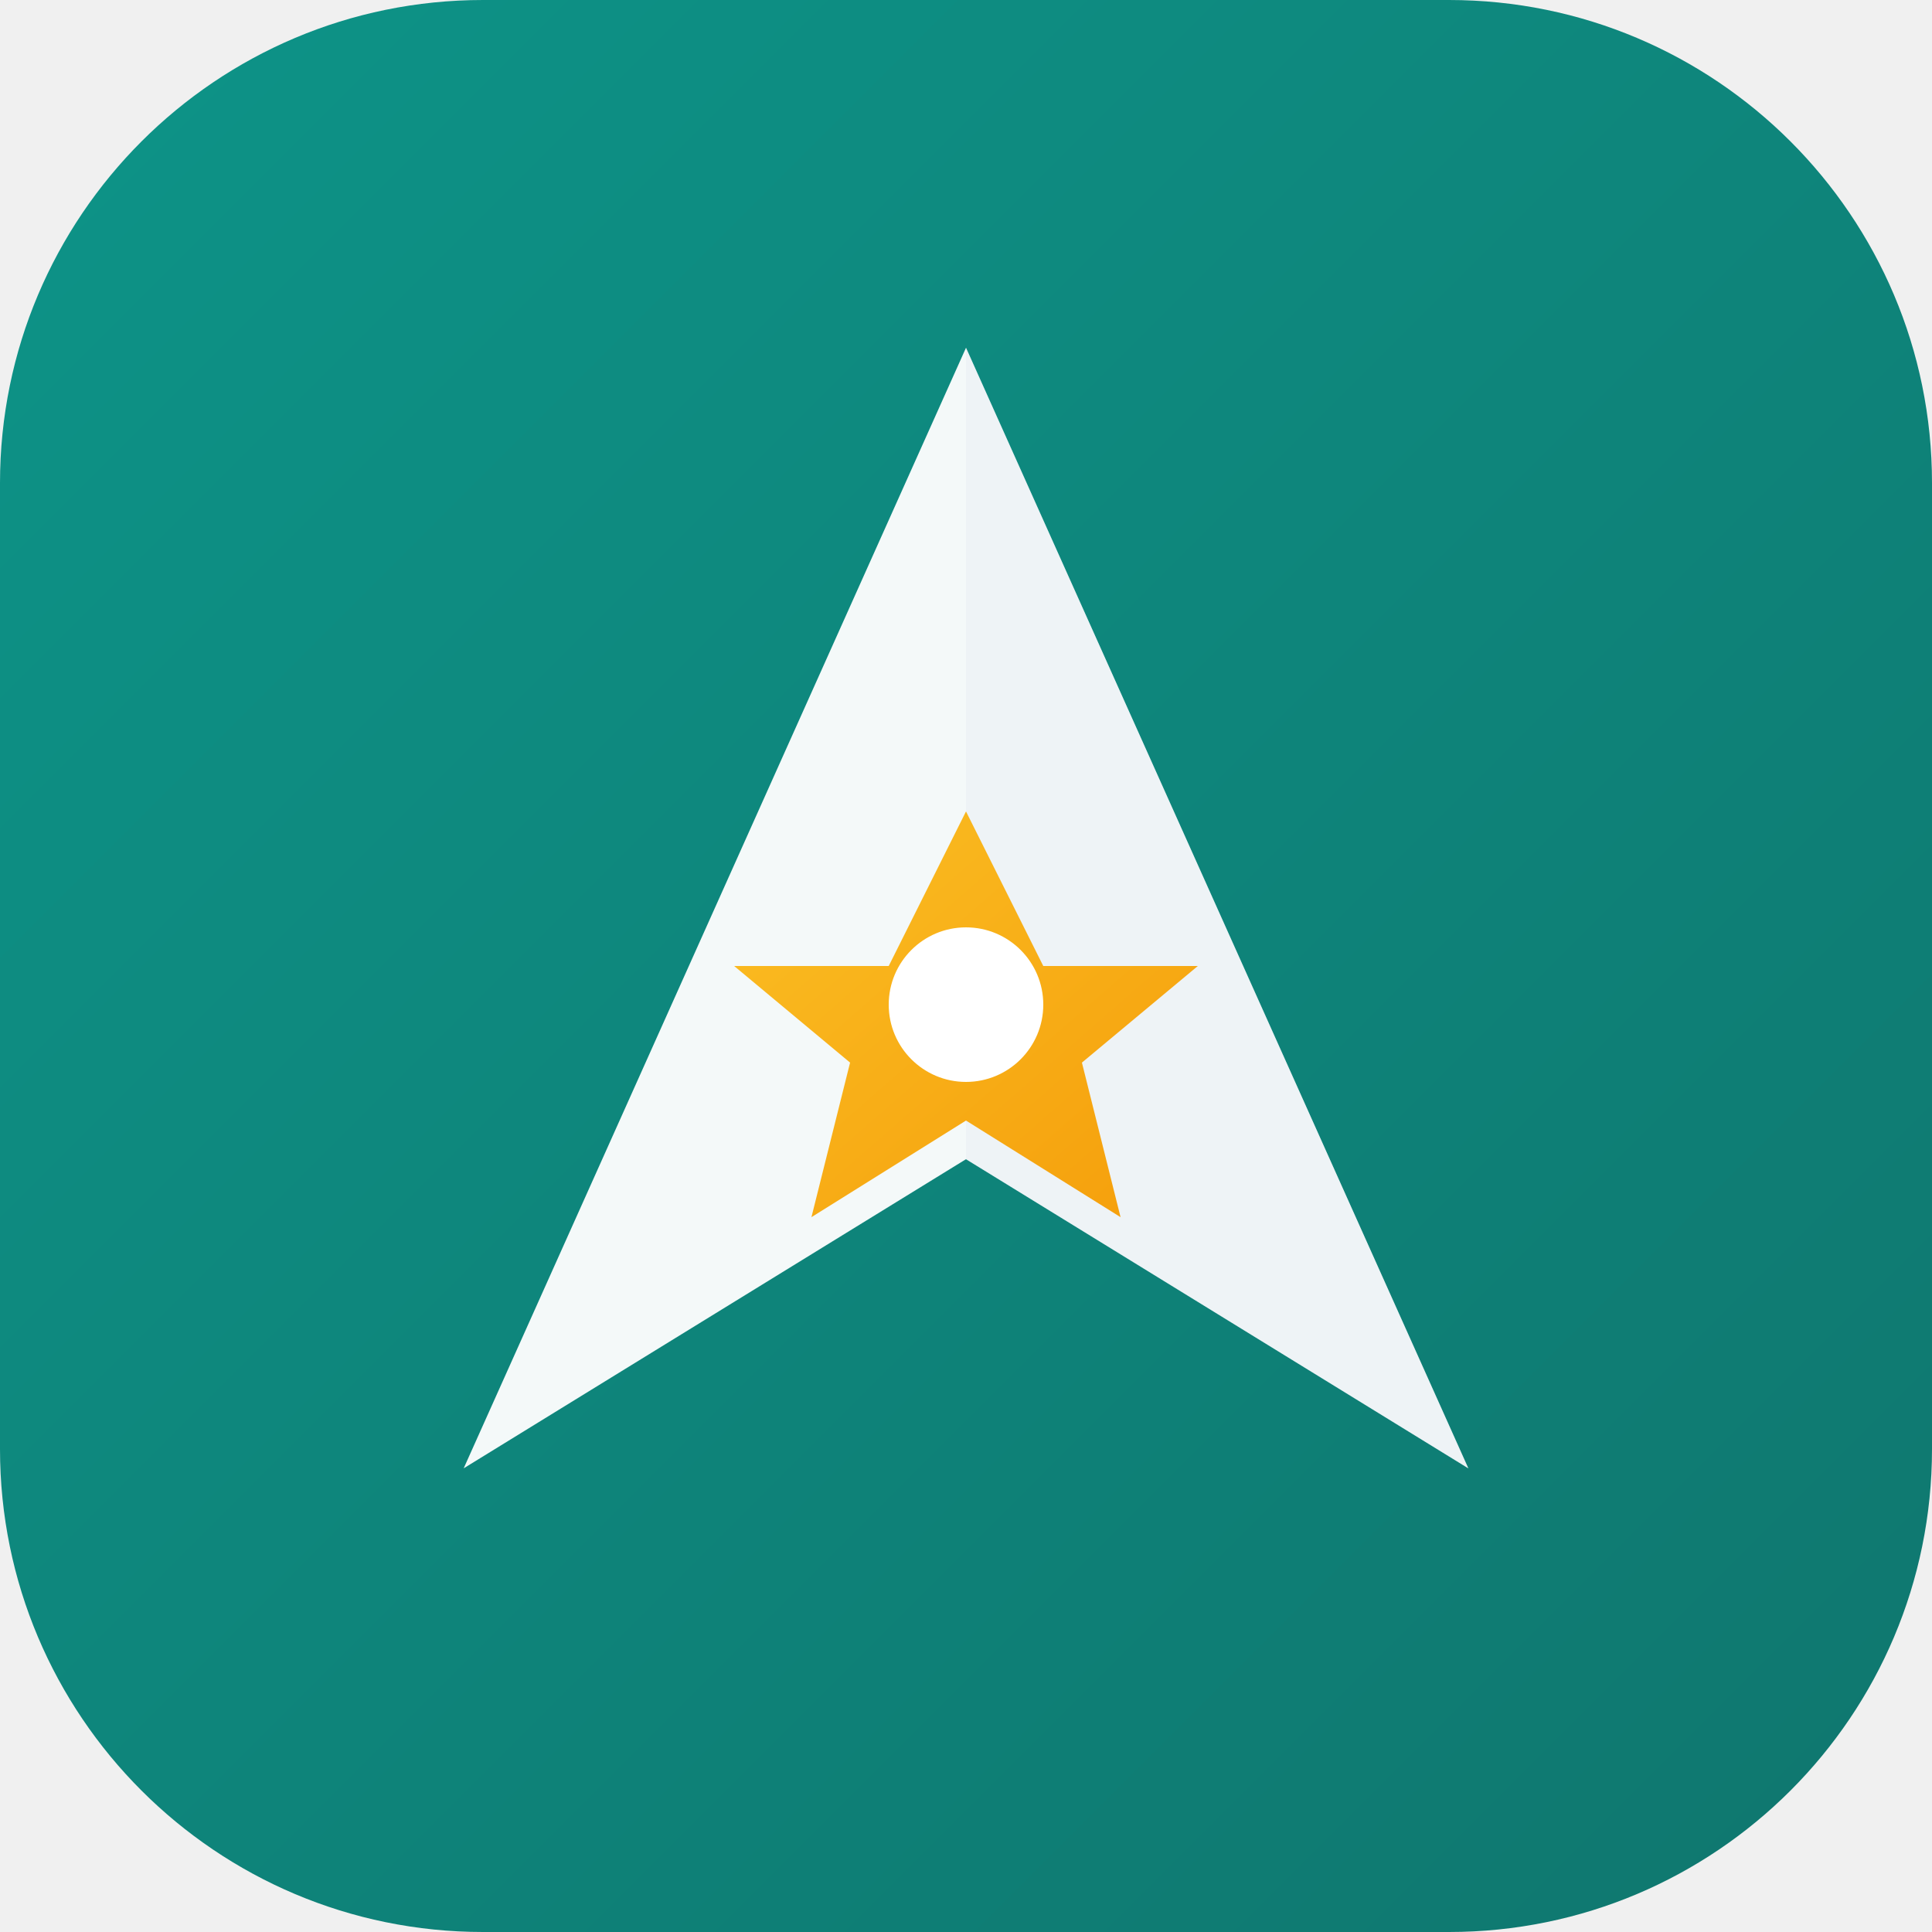
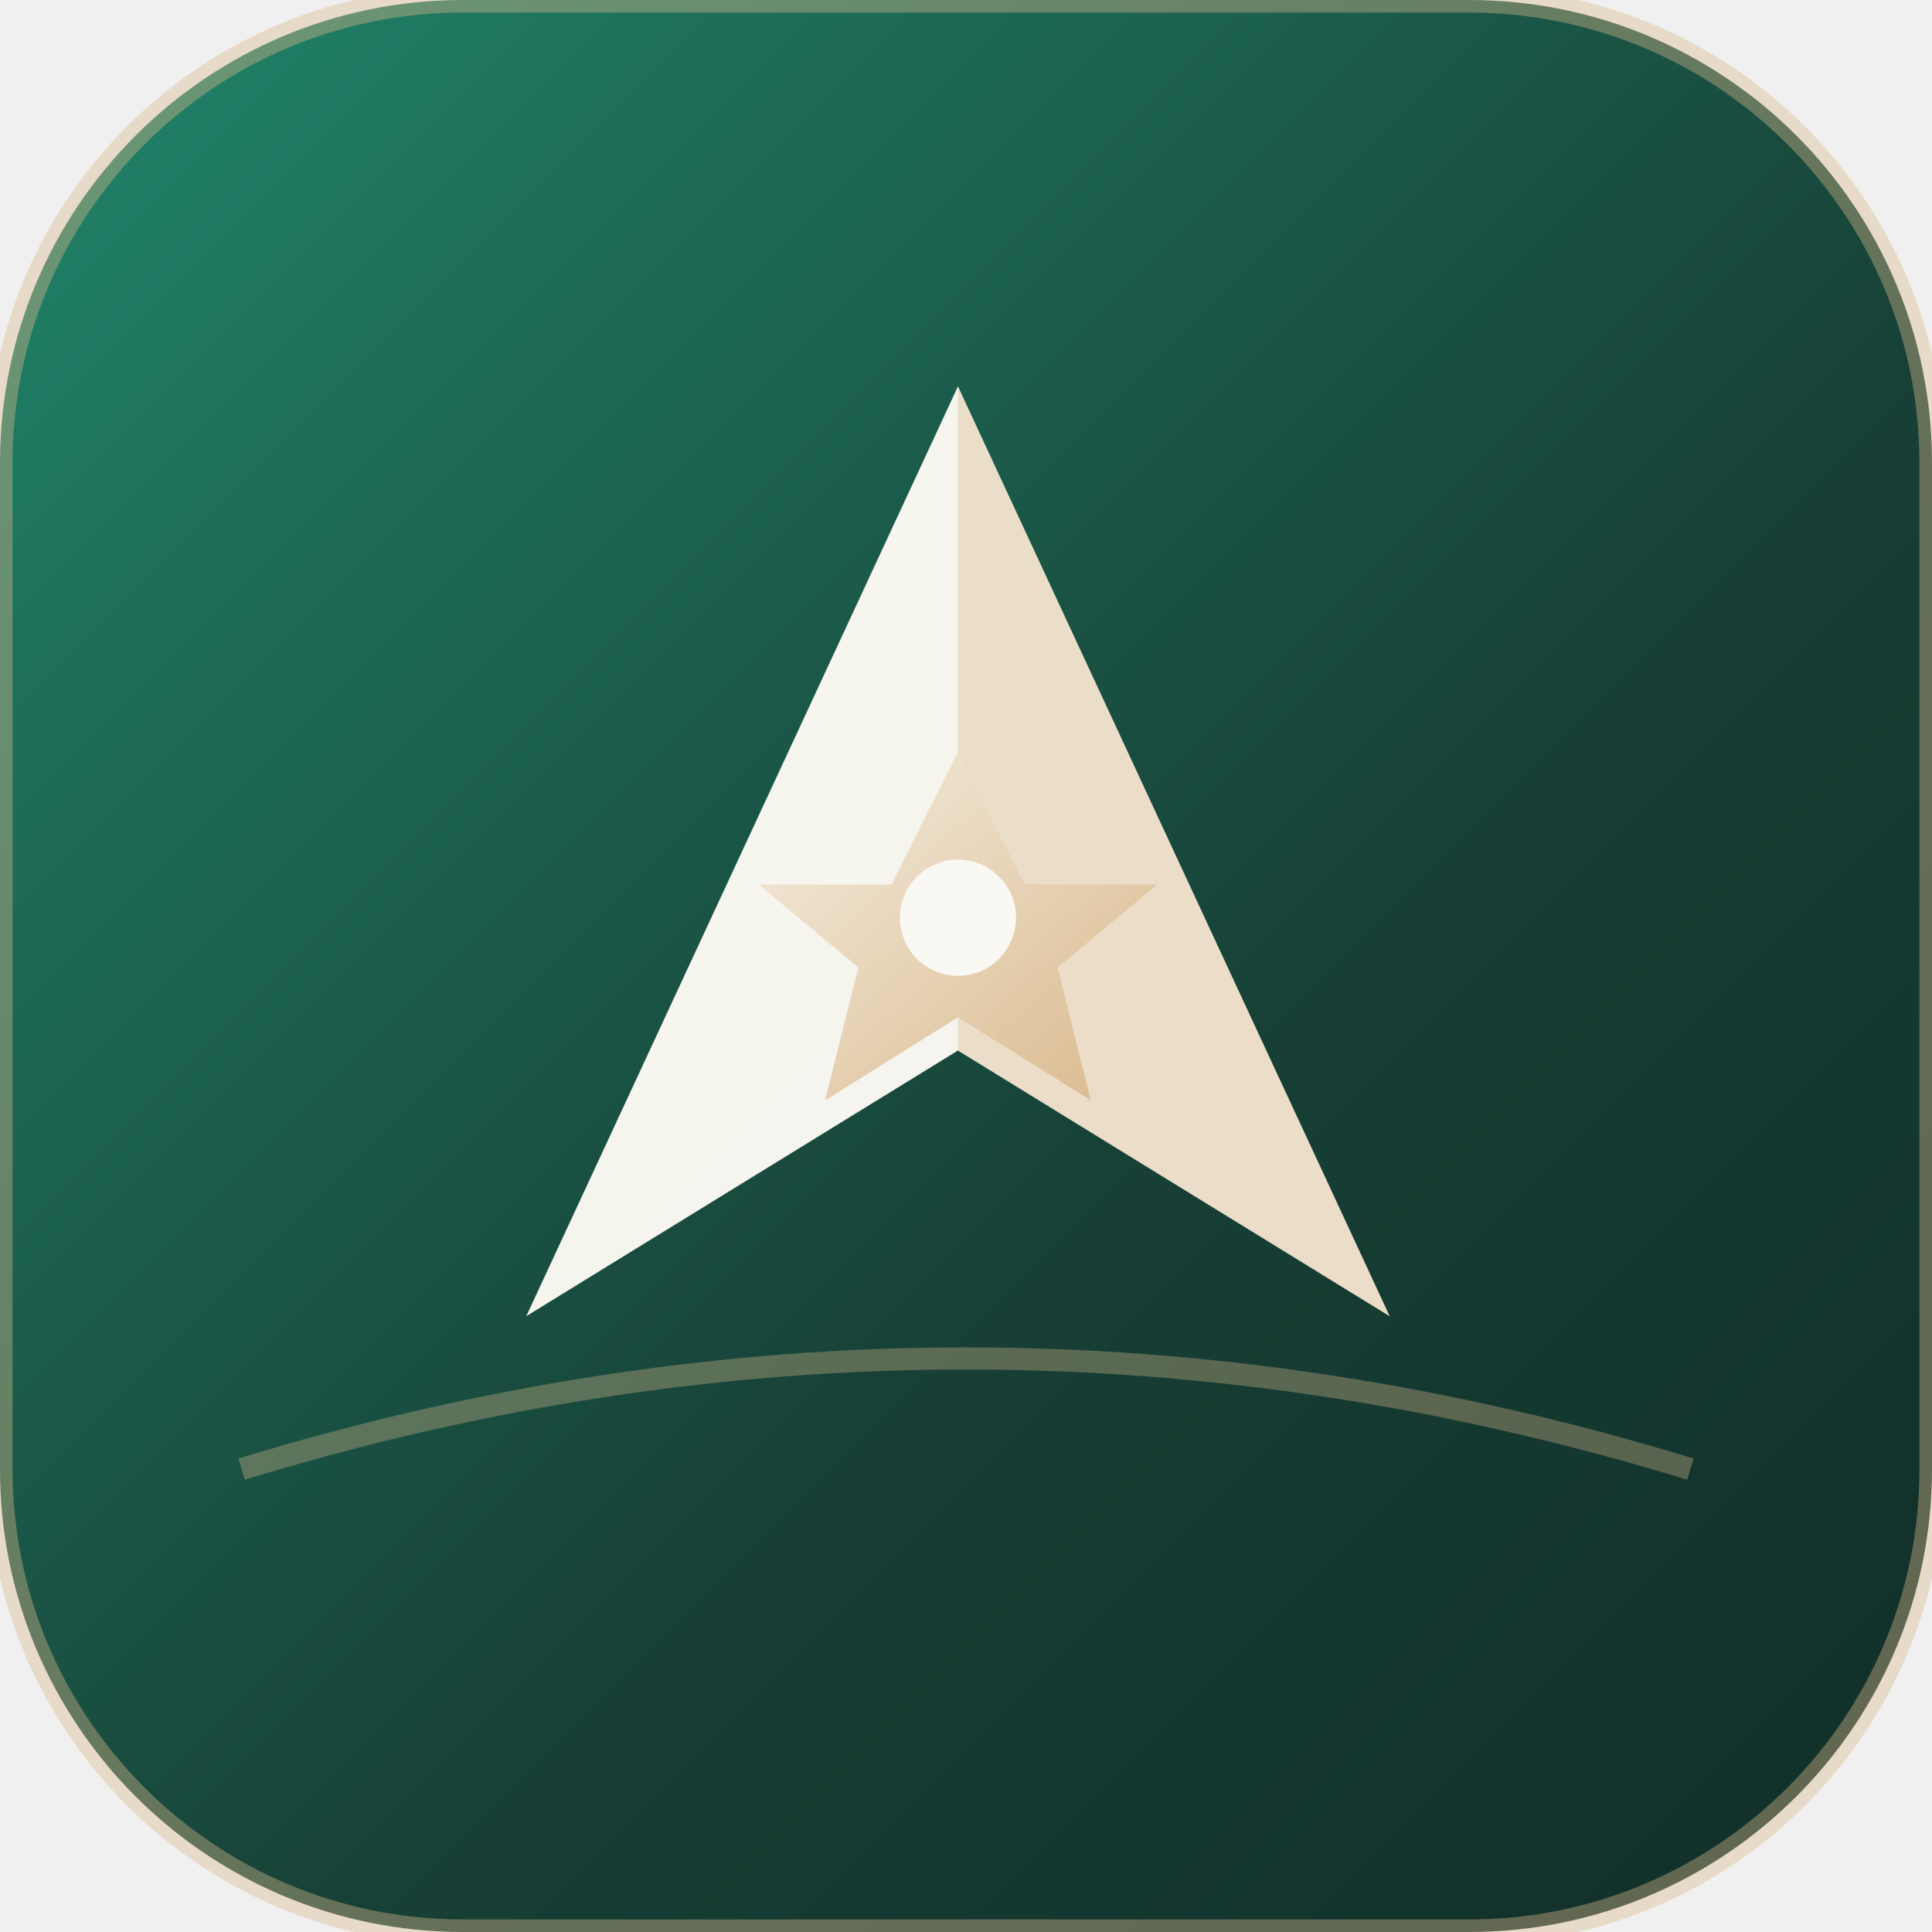
<svg xmlns="http://www.w3.org/2000/svg" viewBox="0 0 192 192" width="192" height="192">
  <defs>
-     <linearGradient id="emeraldGrad" x1="0%" y1="0%" x2="100%" y2="100%">
-       <stop offset="0%" stop-color="#0d9488" />
-       <stop offset="100%" stop-color="#0f766e" />
+     <linearGradient id="trvFavForest" x1="0%" y1="0%" x2="100%" y2="100%">
+       <stop offset="0%" stop-color="#21866B" />
+       <stop offset="60%" stop-color="#173F35" />
+       <stop offset="100%" stop-color="#102D27" />
    </linearGradient>
-     <linearGradient id="amberGrad" x1="0%" y1="0%" x2="100%" y2="100%">
-       <stop offset="0%" stop-color="#fbbf24" />
-       <stop offset="100%" stop-color="#f59e0b" />
+     <linearGradient id="trvFavSand" x1="0%" y1="0%" x2="100%" y2="100%">
+       <stop offset="0%" stop-color="#F5EDE0" />
+       <stop offset="100%" stop-color="#D9B98C" />
    </linearGradient>
  </defs>
-   <rect width="192" height="192" rx="48.0" fill="url(#emeraldGrad)" />
-   <g transform="scale(1.92)">
-     <path d="M50 18 L76 76 L50 60 L24 76 Z" fill="#ffffff" opacity="0.95" />
-     <path d="M50 18 L50 60 L76 76 Z" fill="#e2e8f0" opacity="0.35" />
-     <polygon points="50,42 54,50 62,50 56,55 58,63 50,58 42,63 44,55 38,50 46,50" fill="url(#amberGrad)" />
-     <circle cx="50" cy="52" r="4" fill="#ffffff" />
+   <rect width="192" height="192" rx="46" fill="url(#trvFavForest)" stroke="#D9B98C" stroke-width="2.5" stroke-opacity="0.4" />
+   <path d="M24 146 Q96 124 168 146" stroke="#D9B98C" stroke-width="2.2" fill="none" opacity="0.35" />
+   <g transform="translate(16, 12) scale(1.65)">
+     <path d="M48 16 L74 72 L48 56 L22 72 Z" fill="#FAF8F2" opacity="0.98" />
+     <path d="M48 16 L48 56 L74 72 Z" fill="#D9B98C" opacity="0.38" />
+     <polygon points="48,38 52,46 60,46 54,51 56,59 48,54 40,59 42,51 36,46 44,46" fill="url(#trvFavSand)" />
+     <circle cx="48" cy="48" r="3.5" fill="#FAF8F2" />
  </g>
</svg>
